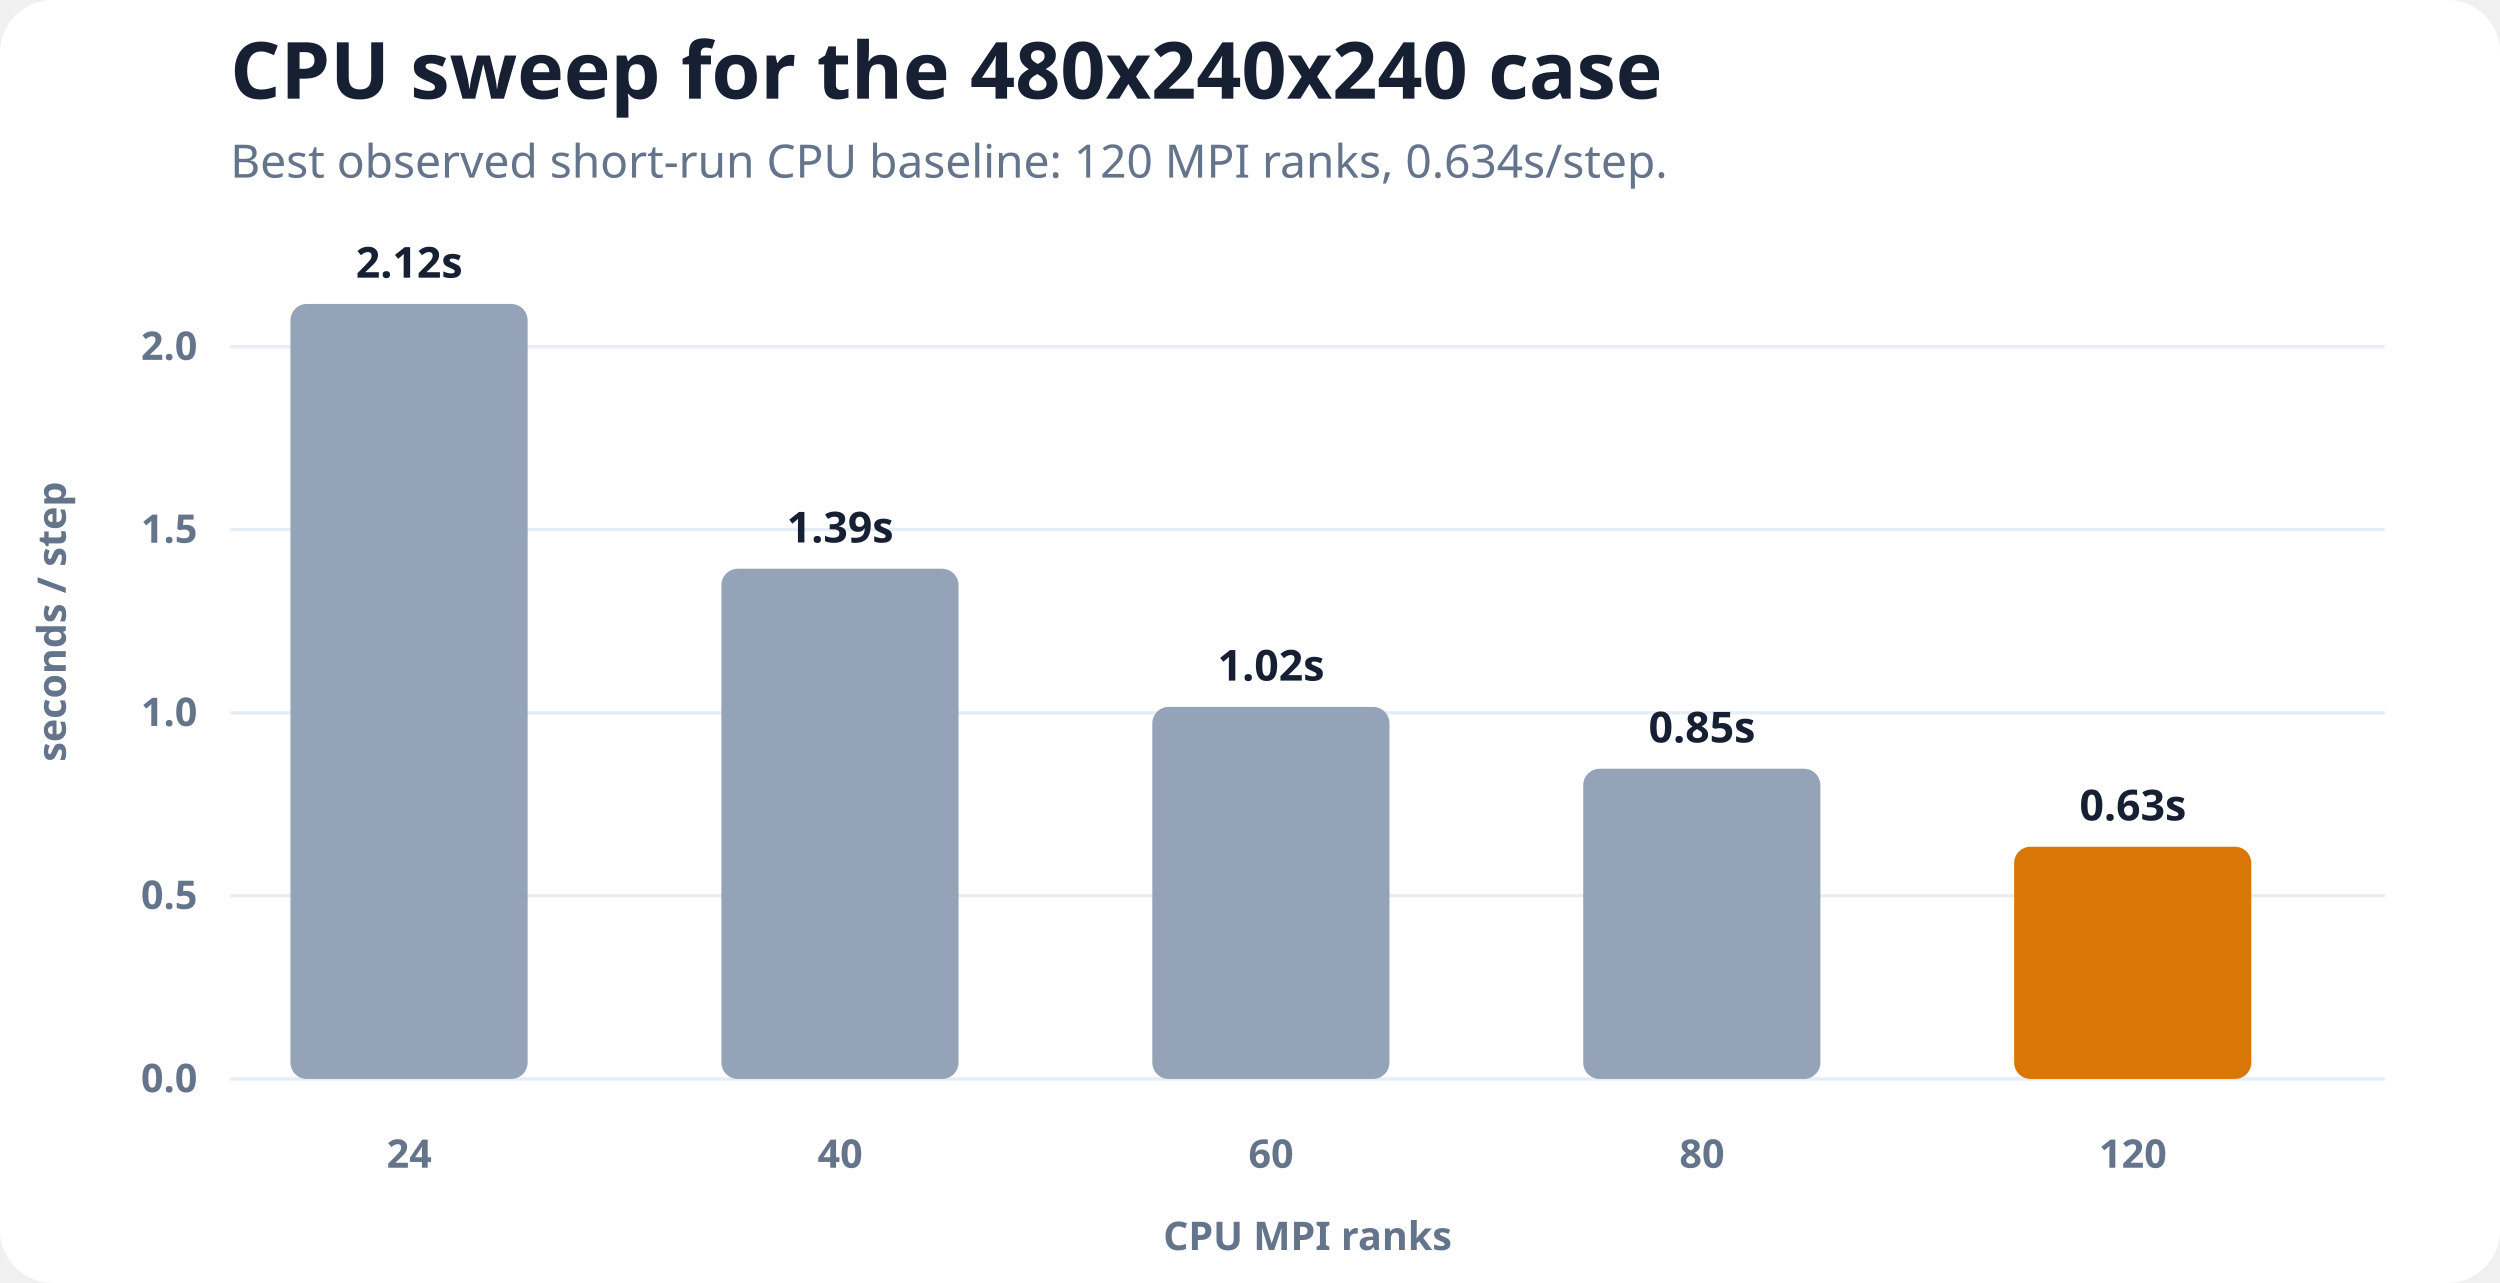
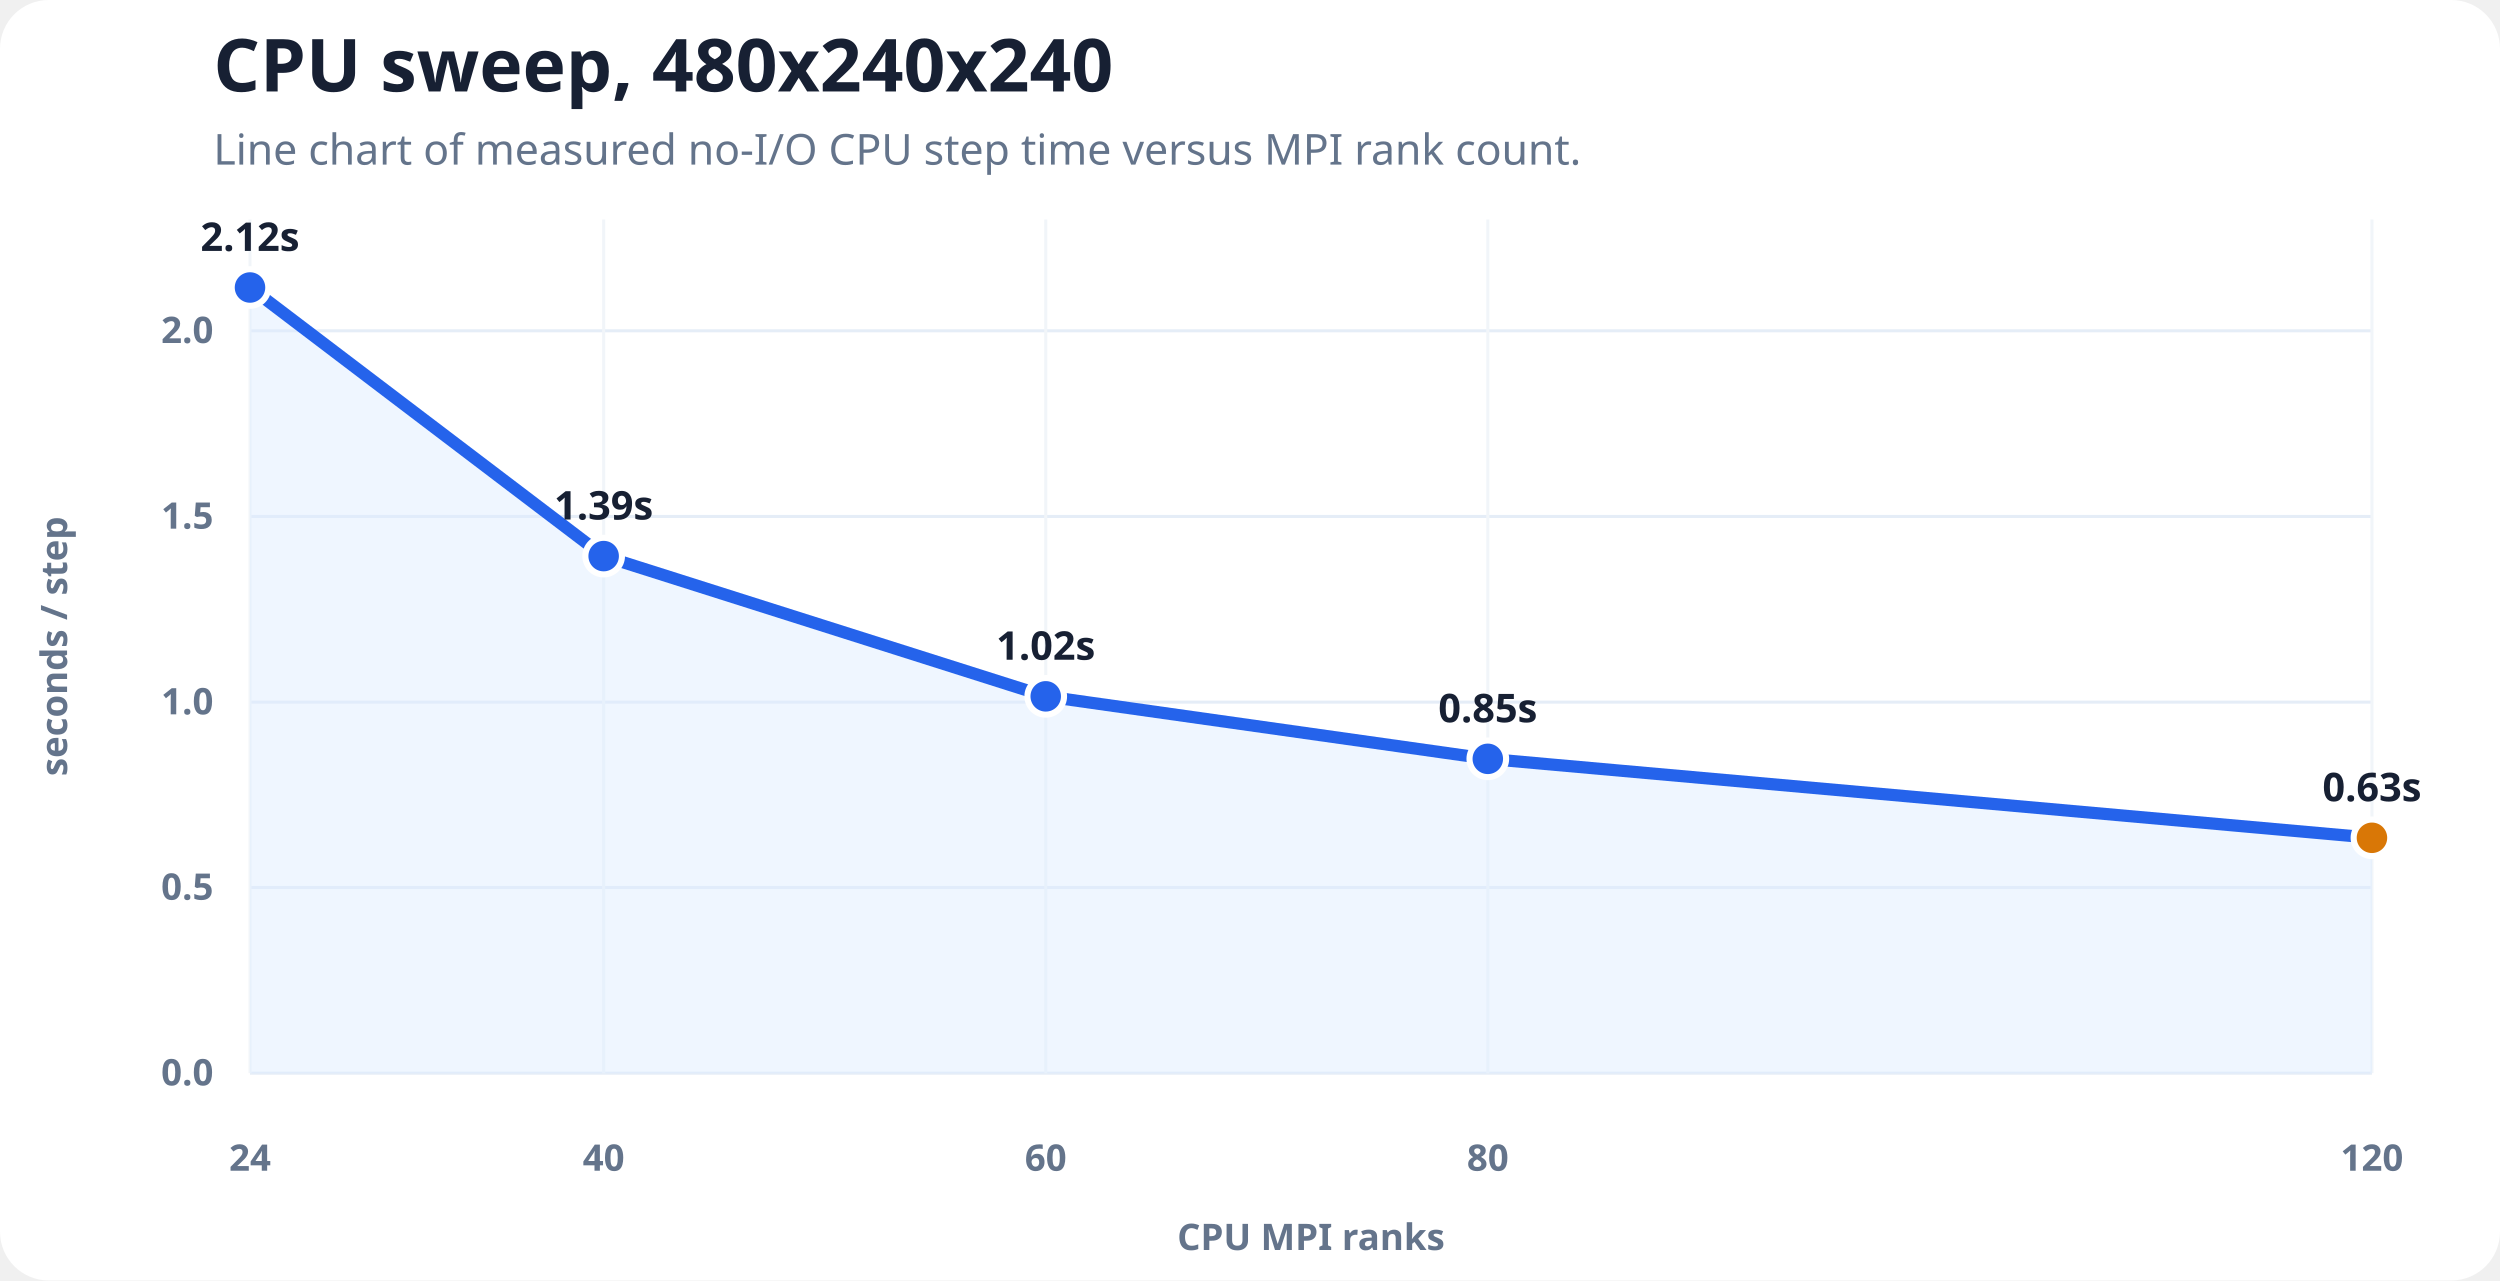
- <svg xmlns="http://www.w3.org/2000/svg" viewBox="0 0 760 390" role="img" aria-labelledby="title desc">
+ <svg xmlns="http://www.w3.org/2000/svg" viewBox="0 0 820 420" role="img" aria-labelledby="title desc">
  <style>.title{font:800 24px system-ui,sans-serif;fill:#172033}.sub{font:500 14px system-ui,sans-serif;fill:#64748b}.axis{font:600 12px system-ui,sans-serif;fill:#64748b}.label{font:700 13px system-ui,sans-serif;fill:#172033}</style>
-   <rect fill="#fff" width="760" height="390" rx="16" />
-   <text x="70" y="30" class="title">CPU sweep for the 480x240x240 case</text>
-   <text x="70" y="54" class="sub">Best observed short-run CPU baseline: 120 MPI ranks, 0.634s/step.</text>
-   <line x1="70" y1="328.0" x2="725" y2="328.0" stroke="#e5edf7" />
-   <text x="60" y="332.0" text-anchor="end" class="axis">0.0</text>
-   <line x1="70" y1="272.3" x2="725" y2="272.3" stroke="#e5edf7" />
-   <text x="60" y="276.3" text-anchor="end" class="axis">0.5</text>
-   <line x1="70" y1="216.7" x2="725" y2="216.7" stroke="#e5edf7" />
-   <text x="60" y="220.7" text-anchor="end" class="axis">1.0</text>
-   <line x1="70" y1="161.0" x2="725" y2="161.0" stroke="#e5edf7" />
-   <text x="60" y="165.0" text-anchor="end" class="axis">1.5</text>
-   <line x1="70" y1="105.4" x2="725" y2="105.4" stroke="#e5edf7" />
-   <text x="60" y="109.4" text-anchor="end" class="axis">2.0</text>
-   <rect x="88.3" y="92.4" width="72.1" height="235.6" rx="5" fill="#94a3b8" />
-   <text x="124.4" y="84.4" text-anchor="middle" class="label">2.12s</text>
-   <text x="124.4" y="355" text-anchor="middle" class="axis">24</text>
-   <rect x="219.3" y="172.9" width="72.1" height="155.1" rx="5" fill="#94a3b8" />
-   <text x="255.4" y="164.9" text-anchor="middle" class="label">1.39s</text>
-   <text x="255.4" y="355" text-anchor="middle" class="axis">40</text>
-   <rect x="350.3" y="214.9" width="72.1" height="113.1" rx="5" fill="#94a3b8" />
-   <text x="386.4" y="206.9" text-anchor="middle" class="label">1.02s</text>
-   <text x="386.4" y="355" text-anchor="middle" class="axis">60</text>
-   <rect x="481.3" y="233.7" width="72.1" height="94.3" rx="5" fill="#94a3b8" />
-   <text x="517.4" y="225.7" text-anchor="middle" class="label">0.85s</text>
-   <text x="517.4" y="355" text-anchor="middle" class="axis">80</text>
-   <rect x="612.3" y="257.4" width="72.1" height="70.6" rx="5" fill="#d97706" />
-   <text x="648.4" y="249.4" text-anchor="middle" class="label">0.63s</text>
-   <text x="648.4" y="355" text-anchor="middle" class="axis">120</text>
-   <text x="397.5" y="380" text-anchor="middle" class="axis">CPU MPI ranks</text>
-   <text x="20" y="189.0" transform="rotate(-90 20 189.0)" text-anchor="middle" class="axis">seconds / step</text>
+   <rect fill="#fff" width="820" height="420" rx="16" />
+   <text x="70" y="30" class="title">CPU sweep, 480x240x240</text>
+   <text x="70" y="54" class="sub">Line chart of measured no-I/O CPU step time versus MPI rank count.</text>
+   <line x1="82" y1="352.0" x2="778" y2="352.0" stroke="#e5edf7" />
+   <text x="70" y="356.0" text-anchor="end" class="axis">0.0</text>
+   <line x1="82" y1="291.1" x2="778" y2="291.1" stroke="#e5edf7" />
+   <text x="70" y="295.1" text-anchor="end" class="axis">0.5</text>
+   <line x1="82" y1="230.3" x2="778" y2="230.3" stroke="#e5edf7" />
+   <text x="70" y="234.3" text-anchor="end" class="axis">1.0</text>
+   <line x1="82" y1="169.4" x2="778" y2="169.4" stroke="#e5edf7" />
+   <text x="70" y="173.4" text-anchor="end" class="axis">1.5</text>
+   <line x1="82" y1="108.5" x2="778" y2="108.5" stroke="#e5edf7" />
+   <text x="70" y="112.5" text-anchor="end" class="axis">2.0</text>
+   <line x1="82.0" y1="72" x2="82.0" y2="352" stroke="#f1f5f9" />
+   <text x="82.0" y="384" text-anchor="middle" class="axis">24</text>
+   <line x1="198.0" y1="72" x2="198.0" y2="352" stroke="#f1f5f9" />
+   <text x="198.0" y="384" text-anchor="middle" class="axis">40</text>
+   <line x1="343.0" y1="72" x2="343.0" y2="352" stroke="#f1f5f9" />
+   <text x="343.0" y="384" text-anchor="middle" class="axis">60</text>
+   <line x1="488.0" y1="72" x2="488.0" y2="352" stroke="#f1f5f9" />
+   <text x="488.0" y="384" text-anchor="middle" class="axis">80</text>
+   <line x1="778.0" y1="72" x2="778.0" y2="352" stroke="#f1f5f9" />
+   <text x="778.0" y="384" text-anchor="middle" class="axis">120</text>
+   <polygon points="82.0,94.3 198.0,182.4 343.0,228.4 488.0,248.9 778.0,274.8 778.0,352.0 82.0,352.0" fill="#dbeafe" opacity="0.45" />
+   <polyline points="82.0,94.3 198.0,182.4 343.0,228.4 488.0,248.9 778.0,274.8" fill="none" stroke="#2563eb" stroke-width="4" stroke-linejoin="round" stroke-linecap="round" />
+   <circle cx="82.0" cy="94.3" r="6" fill="#2563eb" stroke="#fff" stroke-width="2" />
+   <text x="82.0" y="82.3" text-anchor="middle" class="label">2.12s</text>
+   <circle cx="198.0" cy="182.4" r="6" fill="#2563eb" stroke="#fff" stroke-width="2" />
+   <text x="198.0" y="170.4" text-anchor="middle" class="label">1.39s</text>
+   <circle cx="343.0" cy="228.4" r="6" fill="#2563eb" stroke="#fff" stroke-width="2" />
+   <text x="343.0" y="216.4" text-anchor="middle" class="label">1.02s</text>
+   <circle cx="488.0" cy="248.9" r="6" fill="#2563eb" stroke="#fff" stroke-width="2" />
+   <text x="488.0" y="236.9" text-anchor="middle" class="label">0.85s</text>
+   <circle cx="778.0" cy="274.8" r="6" fill="#d97706" stroke="#fff" stroke-width="2" />
+   <text x="778.0" y="262.8" text-anchor="middle" class="label">0.63s</text>
+   <text x="430.0" y="410" text-anchor="middle" class="axis">CPU MPI ranks</text>
+   <text x="22" y="212.0" text-anchor="middle" transform="rotate(-90 22 212.0)" class="axis">seconds / step</text>
</svg>
